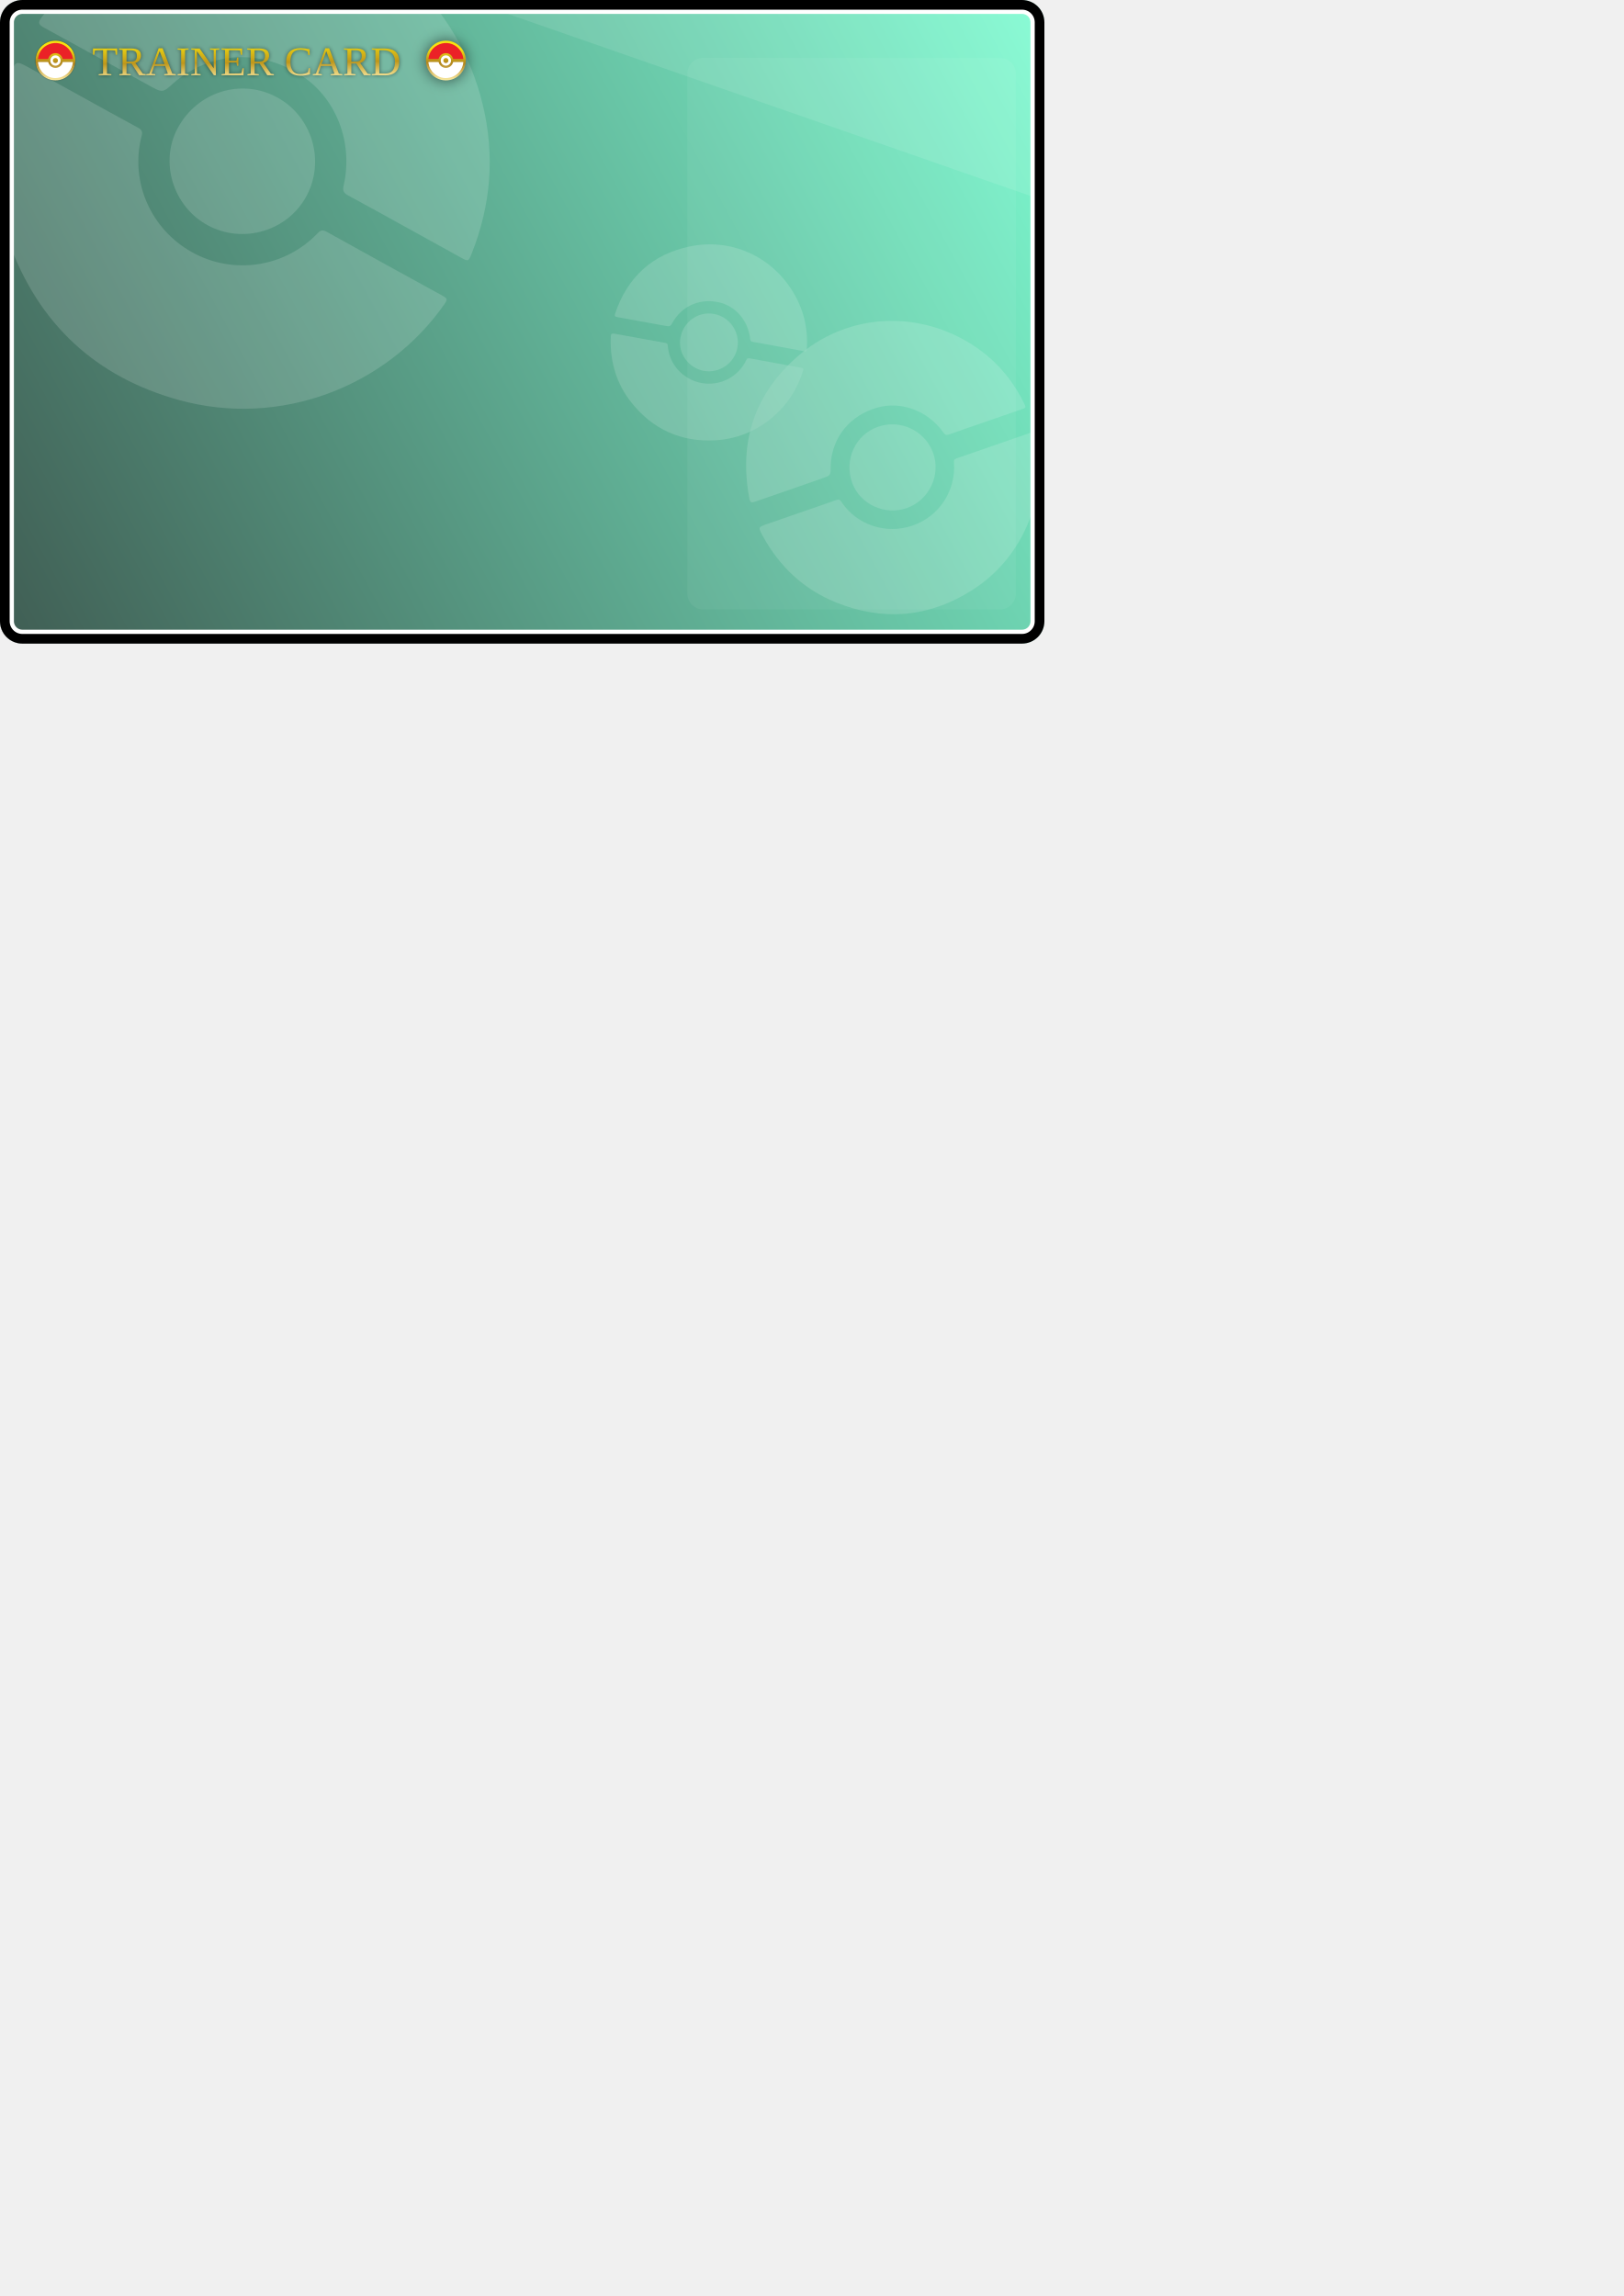
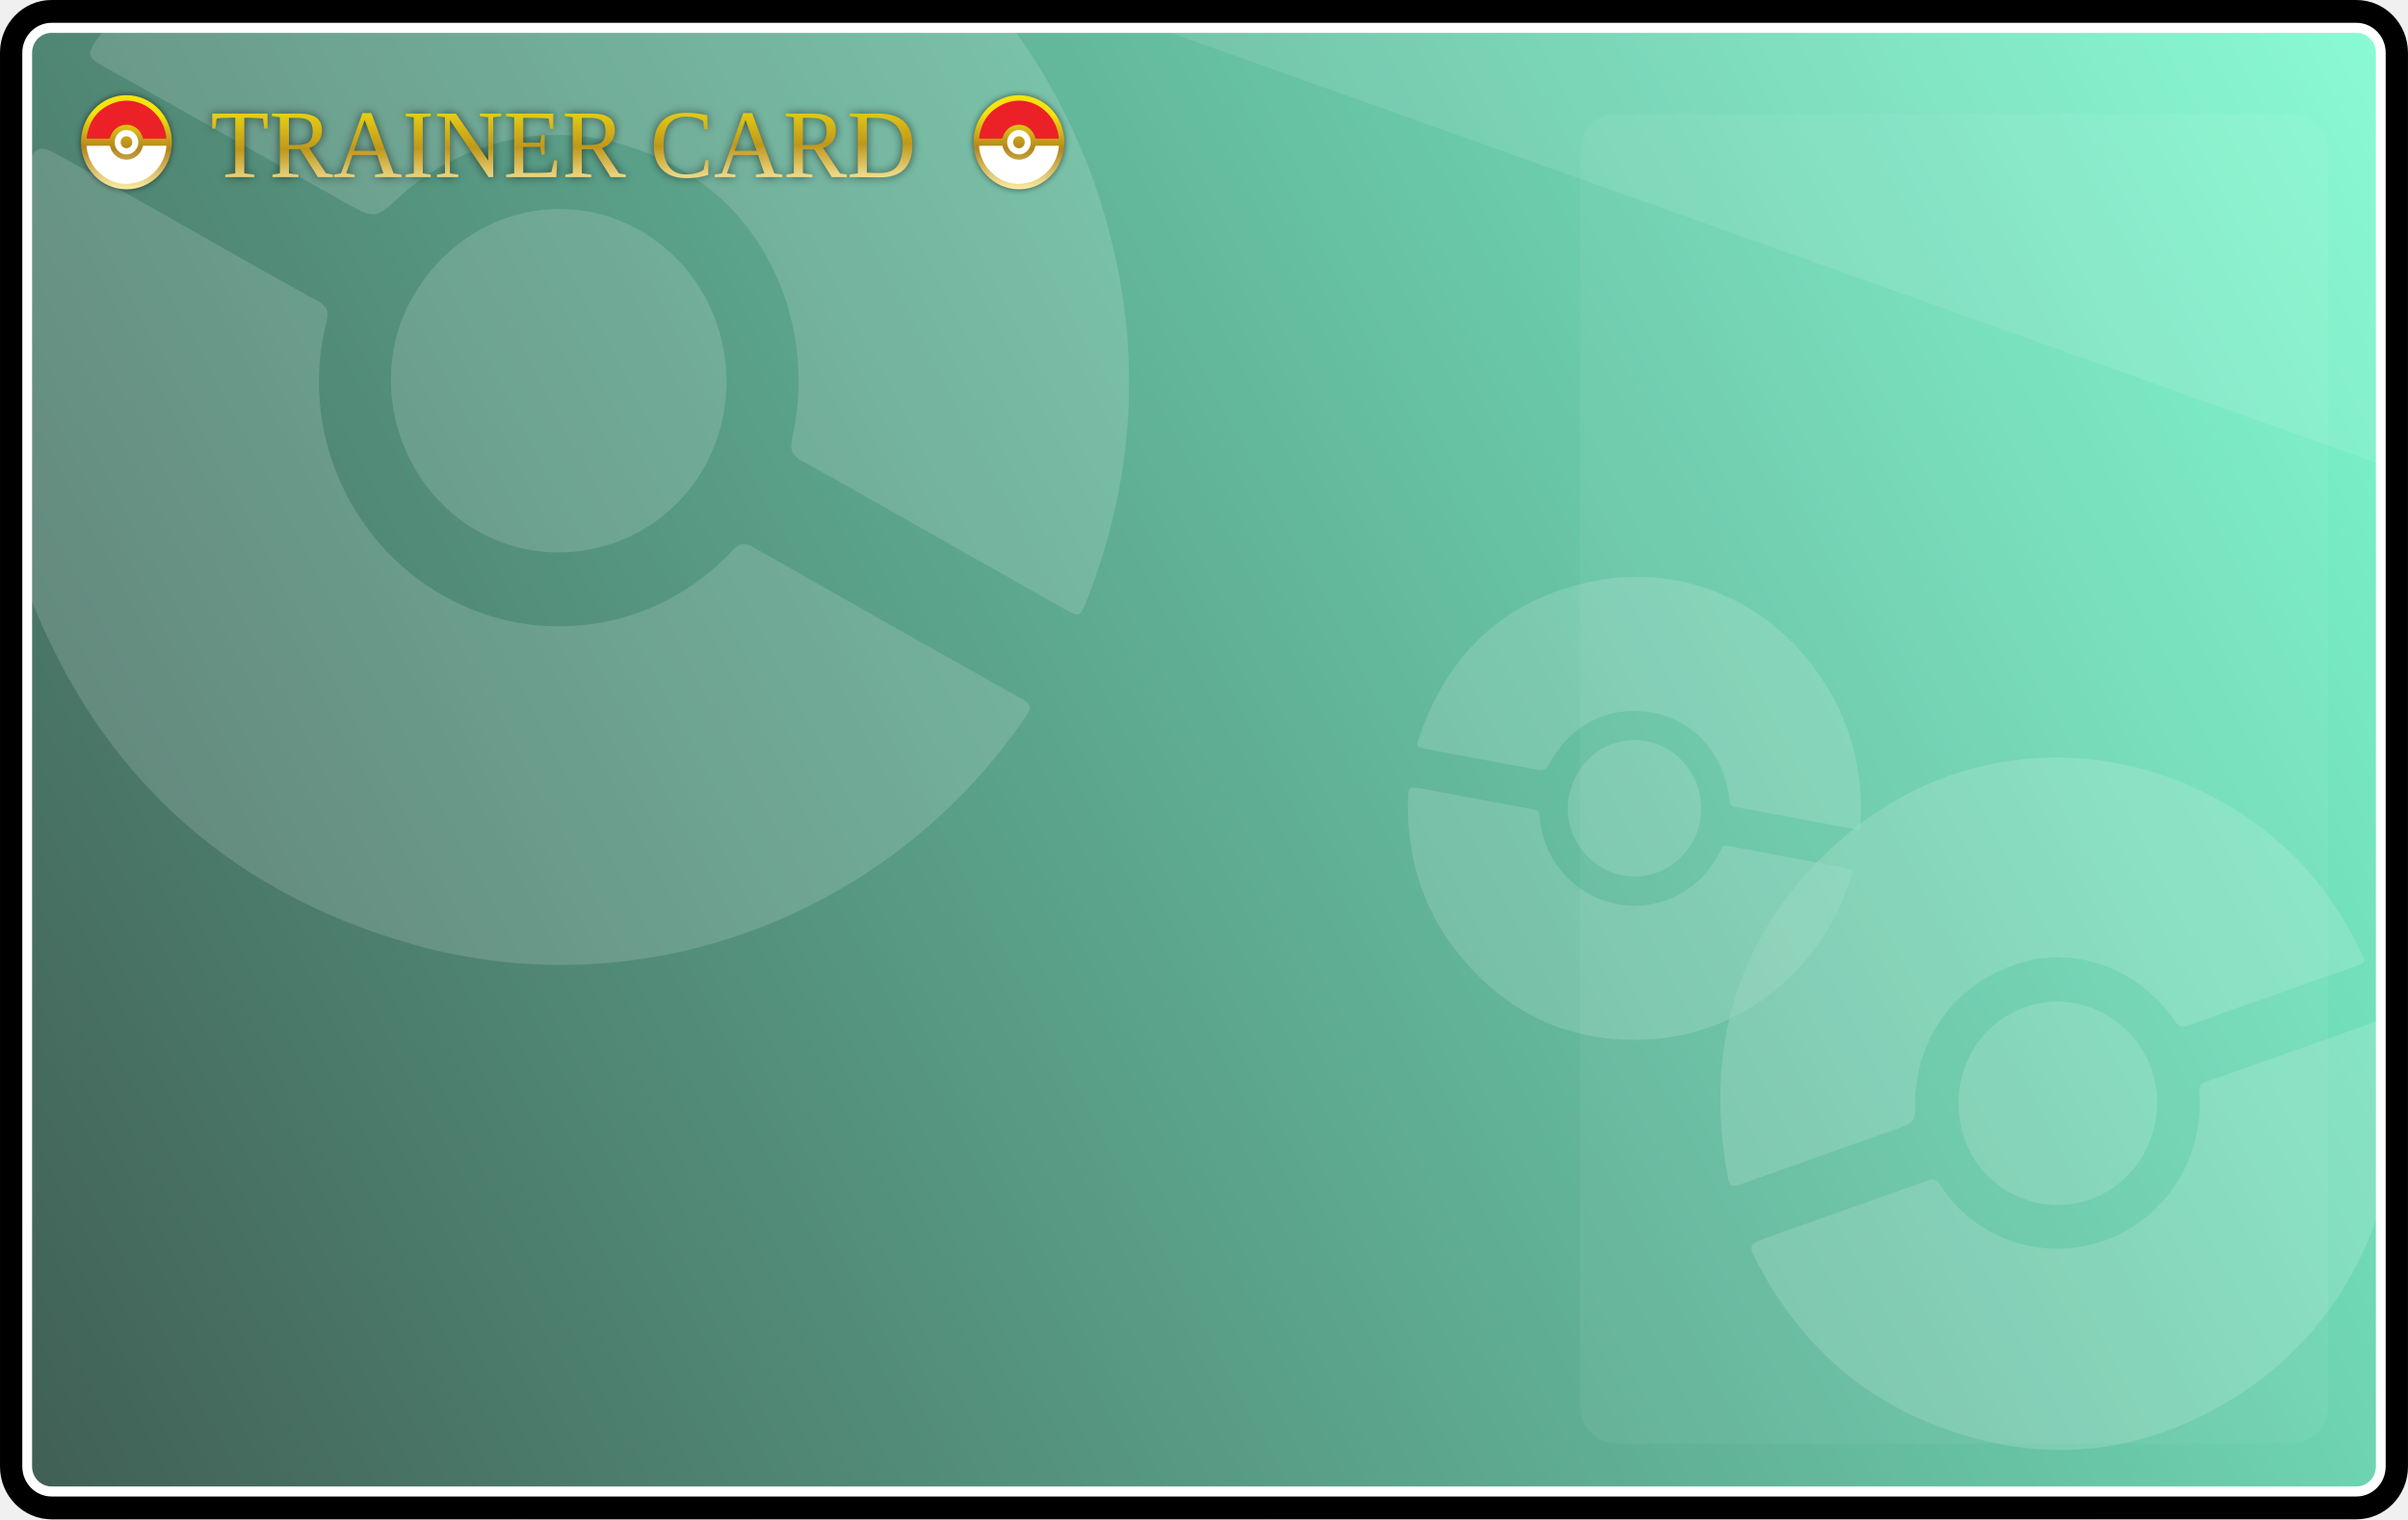
- <svg xmlns="http://www.w3.org/2000/svg" xmlns:xlink="http://www.w3.org/1999/xlink" width="210mm" height="297mm" viewBox="0 0 210 297" version="1.1" id="svg970" xml:space="preserve">
+ <svg xmlns="http://www.w3.org/2000/svg" xmlns:xlink="http://www.w3.org/1999/xlink" width="634" height="400" viewBox="0 0 167.746 105.833" version="1.1" id="svg970" xml:space="preserve">
  <defs id="defs967">
    <linearGradient id="linearGradient25363">
      <stop style="stop-color:#000000;stop-opacity:1;" offset="0" id="stop25361" />
    </linearGradient>
    <linearGradient id="linearGradient19835">
      <stop style="stop-color:#f6e20f;stop-opacity:1;" offset="0" id="stop19831" />
      <stop style="stop-color:#bf971b;stop-opacity:1;" offset="0.564" id="stop21012" />
      <stop style="stop-color:#f8e79e;stop-opacity:1;" offset="1" id="stop19833" />
    </linearGradient>
    <rect x="44.548" y="20.506" width="161.927" height="45.608" id="rect19270" />
    <linearGradient id="linearGradient11449">
      <stop style="stop-color:#fff1aa;stop-opacity:1;" offset="0" id="stop11445" />
      <stop style="stop-color:#b2861e;stop-opacity:1;" offset="0.434" id="stop11457" />
      <stop style="stop-color:#f6e20f;stop-opacity:1;" offset="0.778" id="stop11447" />
    </linearGradient>
    <linearGradient id="linearGradient10378">
      <stop style="stop-color:#2d2d2d;stop-opacity:1;" offset="0" id="stop10374" />
      <stop style="stop-color:#7fffd4;stop-opacity:1;" offset="1" id="stop10376" />
    </linearGradient>
    <clipPath clipPathUnits="userSpaceOnUse" id="clipPath2619">
      <path style="display:inline;opacity:1;fill:#000000;fill-opacity:0;stroke:#000000;stroke-width:0;stroke-linejoin:round;stroke-dasharray:none;stroke-opacity:1" xlink:href="#rect1572" id="path2621" d="m 40.123,56.496 c -1.607,0 -2.9,1.294 -2.9,2.9 v 77.455 c 0,1.607 1.294,2.9 2.9,2.9 H 169.402 c 1.607,0 2.898,-1.294 2.898,-2.9 V 59.396 c 0,-1.607 -1.292,-2.9 -2.898,-2.9 z" />
    </clipPath>
    <clipPath clipPathUnits="userSpaceOnUse" id="clipPath2626">
      <path style="display:inline;opacity:1;fill:#000000;fill-opacity:0;stroke:#000000;stroke-width:0;stroke-linejoin:round;stroke-dasharray:none;stroke-opacity:1" xlink:href="#rect1572" id="path2628" d="m 40.123,56.496 c -1.607,0 -2.9,1.294 -2.9,2.9 v 77.455 c 0,1.607 1.294,2.9 2.9,2.9 H 169.402 c 1.607,0 2.898,-1.294 2.898,-2.9 V 59.396 c 0,-1.607 -1.292,-2.9 -2.898,-2.9 z" transform="matrix(12.55183,0,0,12.55183,-405.5341,-516.601)" />
    </clipPath>
    <clipPath clipPathUnits="userSpaceOnUse" id="clipPath7272">
      <path style="display:inline;opacity:1;fill:#000000;fill-opacity:0;stroke:#000000;stroke-width:0;stroke-linejoin:round;stroke-dasharray:none;stroke-opacity:1" xlink:href="#rect1572" id="path7274" d="m 40.123,56.496 c -1.607,0 -2.9,1.294 -2.9,2.9 v 77.455 c 0,1.607 1.294,2.9 2.9,2.9 H 169.402 c 1.607,0 2.898,-1.294 2.898,-2.9 V 59.396 c 0,-1.607 -1.292,-2.9 -2.898,-2.9 z" />
    </clipPath>
-     <linearGradient xlink:href="#linearGradient10378" id="linearGradient10380" x1="-2.748" y1="166.624" x2="181.523" y2="66.56" gradientUnits="userSpaceOnUse" />
    <clipPath clipPathUnits="userSpaceOnUse" id="clipPath11404">
      <path style="display:inline;opacity:1;fill:#000000;fill-opacity:0;stroke:#000000;stroke-width:0;stroke-linejoin:round;stroke-dasharray:none;stroke-opacity:1" xlink:href="#rect1572" id="path11406" d="m 40.123,56.496 c -1.607,0 -2.9,1.294 -2.9,2.9 v 77.455 c 0,1.607 1.294,2.9 2.9,2.9 H 169.402 c 1.607,0 2.898,-1.294 2.898,-2.9 V 59.396 c 0,-1.607 -1.292,-2.9 -2.898,-2.9 z" transform="rotate(-19.20477)" />
    </clipPath>
    <style id="style11411">.cls-1{fill:#010101;}.cls-2{fill:#fff;}.cls-3{fill:#eb2127;}</style>
    <linearGradient xlink:href="#linearGradient11449" id="linearGradient11451" x1="775.608" y1="1204.161" x2="798.177" y2="248.323" gradientUnits="userSpaceOnUse" spreadMethod="pad" />
    <linearGradient xlink:href="#linearGradient11449" id="linearGradient19211" gradientUnits="userSpaceOnUse" x1="775.608" y1="1204.161" x2="798.177" y2="248.323" spreadMethod="pad" />
    <linearGradient xlink:href="#linearGradient11449" id="linearGradient19213" gradientUnits="userSpaceOnUse" x1="775.608" y1="1204.161" x2="798.177" y2="248.323" spreadMethod="pad" />
    <linearGradient xlink:href="#linearGradient11449" id="linearGradient11451-2" x1="775.608" y1="1204.161" x2="798.177" y2="248.323" gradientUnits="userSpaceOnUse" spreadMethod="pad" />
    <linearGradient xlink:href="#linearGradient19835" id="linearGradient19837" gradientUnits="userSpaceOnUse" x1="104.047" y1="22.097" x2="104.22" y2="39.952" spreadMethod="pad" />
    <rect x="44.548" y="20.506" width="161.927" height="45.608" id="rect25324" />
    <linearGradient xlink:href="#linearGradient25363" id="linearGradient25365" x1="44.488" y1="30.921" x2="193.043" y2="30.921" gradientUnits="userSpaceOnUse" />
-     <filter style="color-interpolation-filters:sRGB;" id="filter25920" x="-0.016" y="-0.159" width="1.032" height="1.317">
+     <filter style="color-interpolation-filters:sRGB" id="filter25920" x="-0.016" y="-0.159" width="1.032" height="1.317">
      <feFlood flood-opacity="0.498" flood-color="rgb(0,0,0)" result="flood" id="feFlood25910" />
      <feComposite in="flood" in2="SourceGraphic" operator="in" result="composite1" id="feComposite25912" />
      <feGaussianBlur in="composite1" stdDeviation="1" result="blur" id="feGaussianBlur25914" />
      <feOffset dx="0" dy="0" result="offset" id="feOffset25916" />
      <feComposite in="SourceGraphic" in2="offset" operator="over" result="composite2" id="feComposite25918" />
    </filter>
-     <filter style="color-interpolation-filters:sRGB;" id="filter26544" x="-0.407" y="-0.408" width="1.815" height="1.816">
+     <filter style="color-interpolation-filters:sRGB" id="filter26544" x="-0.407" y="-0.408" width="1.815" height="1.816">
      <feFlood flood-opacity="0.584" flood-color="rgb(0,0,0)" result="flood" id="feFlood26534" />
      <feComposite in="flood" in2="SourceGraphic" operator="in" result="composite1" id="feComposite26536" />
      <feGaussianBlur in="composite1" stdDeviation="154.517" result="blur" id="feGaussianBlur26538" />
      <feOffset dx="0" dy="0" result="offset" id="feOffset26540" />
      <feComposite in="SourceGraphic" in2="offset" operator="over" result="composite2" id="feComposite26542" />
    </filter>
-     <filter style="color-interpolation-filters:sRGB;" id="filter26556" x="-0.055" y="-0.055" width="1.11" height="1.11">
+     <filter style="color-interpolation-filters:sRGB" id="filter26556" x="-0.055" y="-0.055" width="1.11" height="1.11">
      <feFlood flood-opacity="0.584" flood-color="rgb(0,0,0)" result="flood" id="feFlood26546" />
      <feComposite in="flood" in2="SourceGraphic" operator="in" result="composite1" id="feComposite26548" />
      <feGaussianBlur in="composite1" stdDeviation="20.9" result="blur" id="feGaussianBlur26550" />
      <feOffset dx="0" dy="0" result="offset" id="feOffset26552" />
      <feComposite in="SourceGraphic" in2="offset" operator="over" result="composite2" id="feComposite26554" />
    </filter>
+     <linearGradient xlink:href="#linearGradient10378" id="linearGradient1079" gradientUnits="userSpaceOnUse" x1="-2.748" y1="166.624" x2="181.523" y2="66.56" />
+     <linearGradient xlink:href="#linearGradient11449" id="linearGradient1081" gradientUnits="userSpaceOnUse" x1="775.608" y1="1204.161" x2="798.177" y2="248.323" spreadMethod="pad" />
+     <linearGradient xlink:href="#linearGradient11449" id="linearGradient1083" gradientUnits="userSpaceOnUse" x1="775.608" y1="1204.161" x2="798.177" y2="248.323" spreadMethod="pad" />
+     <filter style="color-interpolation-filters:sRGB;" id="filter1696" x="-0.081" y="-0.082" width="1.163" height="1.163">
+       <feFlood flood-opacity="0.584" flood-color="rgb(0,0,0)" result="flood" id="feFlood1686" />
+       <feComposite in="flood" in2="SourceGraphic" operator="in" result="composite1" id="feComposite1688" />
+       <feGaussianBlur in="composite1" stdDeviation="30.9" result="blur" id="feGaussianBlur1690" />
+       <feOffset dx="0" dy="0" result="offset" id="feOffset1692" />
+       <feComposite in="SourceGraphic" in2="offset" operator="over" result="composite2" id="feComposite1694" />
+     </filter>
+     <filter style="color-interpolation-filters:sRGB;" id="filter2072" x="-0.079" y="-0.079" width="1.158" height="1.158">
+       <feFlood flood-opacity="0.584" flood-color="rgb(0,0,0)" result="flood" id="feFlood2062" />
+       <feComposite in="flood" in2="SourceGraphic" operator="in" result="composite1" id="feComposite2064" />
+       <feGaussianBlur in="composite1" stdDeviation="30" result="blur" id="feGaussianBlur2066" />
+       <feOffset dx="0" dy="0" result="offset" id="feOffset2068" />
+       <feComposite in="SourceGraphic" in2="offset" operator="over" result="composite2" id="feComposite2070" />
+     </filter>
+     <filter style="color-interpolation-filters:sRGB;" id="filter2156" x="-0.016" y="-0.159" width="1.032" height="1.317">
+       <feFlood flood-opacity="0.584" flood-color="rgb(0,0,0)" result="flood" id="feFlood2146" />
+       <feComposite in="flood" in2="SourceGraphic" operator="in" result="composite1" id="feComposite2148" />
+       <feGaussianBlur in="composite1" stdDeviation="1" result="blur" id="feGaussianBlur2150" />
+       <feOffset dx="0" dy="0" result="offset" id="feOffset2152" />
+       <feComposite in="SourceGraphic" in2="offset" operator="over" result="composite2" id="feComposite2154" />
+     </filter>
+     <filter style="color-interpolation-filters:sRGB;" id="filter2312" x="-0.079" y="-0.079" width="1.158" height="1.158">
+       <feFlood flood-opacity="0.584" flood-color="rgb(0,0,0)" result="flood" id="feFlood2302" />
+       <feComposite in="flood" in2="SourceGraphic" operator="in" result="composite1" id="feComposite2304" />
+       <feGaussianBlur in="composite1" stdDeviation="30" result="blur" id="feGaussianBlur2306" />
+       <feOffset dx="0" dy="0" result="offset" id="feOffset2308" />
+       <feComposite in="SourceGraphic" in2="offset" operator="over" result="composite2" id="feComposite2310" />
+     </filter>
+     <filter style="color-interpolation-filters:sRGB;" id="filter5565" x="-0.049" y="-0.05" width="1.098" height="1.1">
+       <feFlood flood-opacity="1" flood-color="rgb(0,0,0)" result="flood" id="feFlood5555" />
+       <feComposite in="flood" in2="SourceGraphic" operator="in" result="composite1" id="feComposite5557" />
+       <feGaussianBlur in="composite1" stdDeviation="5" result="blur" id="feGaussianBlur5559" />
+       <feOffset dx="0" dy="0" result="offset" id="feOffset5561" />
+       <feComposite in="SourceGraphic" in2="offset" operator="over" result="composite2" id="feComposite5563" />
+     </filter>
  </defs>
-   <g id="layer1" transform="translate(-37.22357,-56.49681)" style="display:inline">
+   <g id="layer1" transform="matrix(1.241836,0,0,1.271182,-46.22442,-71.81681)" style="display:inline">
    <g id="layer6">
-       <path style="display:inline;opacity:1;fill:url(#linearGradient10380);fill-opacity:1;stroke:#000000;stroke-width:0;stroke-linejoin:round;stroke-dasharray:none;stroke-opacity:1" xlink:href="#rect1572" id="path7280" d="m 40.123,56.496 c -1.607,0 -2.9,1.294 -2.9,2.9 v 77.455 c 0,1.607 1.294,2.9 2.9,2.9 H 169.402 c 1.607,0 2.898,-1.294 2.898,-2.9 V 59.396 c 0,-1.607 -1.292,-2.9 -2.898,-2.9 z" />
-       <path style="display:none;opacity:1;fill:url(#linearGradient10380);fill-opacity:1;stroke:#000000;stroke-width:0;stroke-linejoin:round;stroke-dasharray:none;stroke-opacity:1" xlink:href="#rect1572" id="path28010" d="m 40.123,56.496 c -1.607,0 -2.9,1.294 -2.9,2.9 v 77.455 c 0,1.607 1.294,2.9 2.9,2.9 H 169.402 c 1.607,0 2.898,-1.294 2.898,-2.9 V 59.396 c 0,-1.607 -1.292,-2.9 -2.898,-2.9 z" />
+       <path style="display:inline;opacity:1;fill:url(#linearGradient1079);fill-opacity:1;stroke:#000000;stroke-width:0;stroke-linejoin:round;stroke-dasharray:none;stroke-opacity:1" xlink:href="#rect1572" id="path7280" d="m 40.123,56.496 c -1.607,0 -2.9,1.294 -2.9,2.9 v 77.455 c 0,1.607 1.294,2.9 2.9,2.9 H 169.402 c 1.607,0 2.898,-1.294 2.898,-2.9 V 59.396 c 0,-1.607 -1.292,-2.9 -2.898,-2.9 z" />
    </g>
    <g id="layer8">
      <rect style="opacity:0.1;fill:#ffffff;fill-opacity:1;stroke:none;stroke-width:3.6;stroke-linejoin:round;stroke-dasharray:none;stroke-opacity:1" id="rect10409" width="96.705" height="42.862" x="100.324" y="-21.659" rx="0" ry="0" transform="rotate(19.20477)" clip-path="url(#clipPath11404)" />
    </g>
    <g id="layer3" style="opacity:0.287">
      <g id="g1037" transform="matrix(0.03158867,-0.0350818,0.0350818,0.03158867,122.3229,118.5708)" style="opacity:0.5">
        <path class="cls-2" d="m 191.651,348.105 c 31.256,17.249 62.42,34.687 93.86,51.603 6.439,3.462 7.964,6.679 6.023,13.923 -19.132,73.62 14.798,151.177 82.127,188.538 a 168.44,168.44 0 0 0 203.538,-30.824 c 5.346,-5.548 8.689,-5.873 15.005,-2.353 q 94.099,52.329 188.545,104.05 c 7.004,3.865 7.61,5.913 2.776,12.851 C 689.746,820.416 516.709,887.637 351.903,841.964 216.951,804.554 124.252,718.435 76.544,586.389 43.989,496.364 46.383,405.74 78.096,315.718 87.031,290.358 86.968,290.347 110.739,303.465 Z" id="path1031" style="fill:#ffffff" />
        <path class="cls-3" d="m 718.429,560.229 c -30.591,-16.882 -61.065,-33.996 -91.865,-50.479 -7.355,-3.933 -8.881,-8.019 -7.038,-16.036 16.195,-70.306 -12.759,-143.655 -70.605,-179.884 -65.165,-40.827 -141.004,-37.518 -199.752,8.711 -1.762,1.392 -3.478,2.866 -5.133,4.375 -18.301,16.605 -18.301,16.605 -40.539,4.332 -56.585,-31.227 -113.09,-62.58 -169.82,-93.545 -8.414,-4.643 -11.673,-7.492 -4.457,-16.988 C 224.407,95.42 350.785,39.067 506.577,57.756 674.499,77.852 805.924,198.522 845.422,362.541 c 19.802,82.234 13.336,163.037 -18.022,241.696 -5.277,13.204 -5.401,13.181 -18.162,6.15 q -45.408,-25.093 -90.808,-50.159 z" id="path1033" style="fill:#ffffff;fill-opacity:1" />
        <path class="cls-2" d="m 398.994,558.356 c -56.423,-30.486 -78.666,-102.668 -48.701,-158.042 32.021,-59.163 103.343,-81.172 161.151,-49.761 56.976,30.974 78.469,103.004 47.81,160.258 -30.443,56.904 -103.103,78.483 -160.26,47.546 z" id="path1035" style="fill:#ffffff" />
      </g>
      <g id="g1029" transform="matrix(0.03000168,-0.01005521,0.01005521,0.03000168,110.6842,91.73216)" style="opacity:0.5">
        <path class="cls-2" d="m 191.651,348.105 c 31.256,17.249 62.42,34.687 93.86,51.603 6.439,3.462 7.964,6.679 6.023,13.923 -19.132,73.62 14.798,151.177 82.127,188.538 a 168.44,168.44 0 0 0 203.538,-30.824 c 5.346,-5.548 8.689,-5.873 15.005,-2.353 q 94.099,52.329 188.545,104.05 c 7.004,3.865 7.61,5.913 2.776,12.851 C 689.746,820.416 516.709,887.637 351.903,841.964 216.951,804.554 124.252,718.435 76.544,586.389 43.989,496.364 46.383,405.74 78.096,315.718 87.031,290.358 86.968,290.347 110.739,303.465 Z" id="path1023" style="fill:#ffffff" />
        <path class="cls-3" d="m 718.429,560.229 c -30.591,-16.882 -61.065,-33.996 -91.865,-50.479 -7.355,-3.933 -8.881,-8.019 -7.038,-16.036 16.195,-70.306 -12.759,-143.655 -70.605,-179.884 -65.165,-40.827 -141.004,-37.518 -199.752,8.711 -1.762,1.392 -3.478,2.866 -5.133,4.375 -18.301,16.605 -18.301,16.605 -40.539,4.332 -56.585,-31.227 -113.09,-62.58 -169.82,-93.545 -8.414,-4.643 -11.673,-7.492 -4.457,-16.988 C 224.407,95.42 350.785,39.067 506.577,57.756 674.499,77.852 805.924,198.522 845.422,362.541 c 19.802,82.234 13.336,163.037 -18.022,241.696 -5.277,13.204 -5.401,13.181 -18.162,6.15 q -45.408,-25.093 -90.808,-50.159 z" id="path1025" style="fill:#ffffff;fill-opacity:1" />
        <path class="cls-2" d="m 398.994,558.356 c -56.423,-30.486 -78.666,-102.668 -48.701,-158.042 32.021,-59.163 103.343,-81.172 161.151,-49.761 56.976,30.974 78.469,103.004 47.81,160.258 -30.443,56.904 -103.103,78.483 -160.26,47.546 z" id="path1027" style="fill:#ffffff" />
      </g>
      <g id="g34" transform="matrix(0.07966965,0,0,0.07966965,32.30876,41.15742)" style="display:inline;opacity:0.5" clip-path="url(#clipPath2626)">
        <path class="cls-2" d="m 191.651,348.105 c 31.256,17.249 62.42,34.687 93.86,51.603 6.439,3.462 7.964,6.679 6.023,13.923 -19.132,73.62 14.798,151.177 82.127,188.538 a 168.44,168.44 0 0 0 203.538,-30.824 c 5.346,-5.548 8.689,-5.873 15.005,-2.353 q 94.099,52.329 188.545,104.05 c 7.004,3.865 7.61,5.913 2.776,12.851 C 689.746,820.416 516.709,887.637 351.903,841.964 216.951,804.554 124.252,718.435 76.544,586.389 43.989,496.364 46.383,405.74 78.096,315.718 87.031,290.358 86.968,290.347 110.739,303.465 Z" id="path17" style="fill:#ffffff" />
        <path class="cls-3" d="m 718.429,560.229 c -30.591,-16.882 -61.065,-33.996 -91.865,-50.479 -7.355,-3.933 -8.881,-8.019 -7.038,-16.036 16.195,-70.306 -12.759,-143.655 -70.605,-179.884 -65.165,-40.827 -141.004,-37.518 -199.752,8.711 -1.762,1.392 -3.478,2.866 -5.133,4.375 -18.301,16.605 -18.301,16.605 -40.539,4.332 -56.585,-31.227 -113.09,-62.58 -169.82,-93.545 -8.414,-4.643 -11.673,-7.492 -4.457,-16.988 C 224.407,95.42 350.785,39.067 506.577,57.756 674.499,77.852 805.924,198.522 845.422,362.541 c 19.802,82.234 13.336,163.037 -18.022,241.696 -5.277,13.204 -5.401,13.181 -18.162,6.15 q -45.408,-25.093 -90.808,-50.159 z" id="path19" style="fill:#ffffff;fill-opacity:1" />
        <path class="cls-2" d="m 398.994,558.356 c -56.423,-30.486 -78.666,-102.668 -48.701,-158.042 32.021,-59.163 103.343,-81.172 161.151,-49.761 56.976,30.974 78.469,103.004 47.81,160.258 -30.443,56.904 -103.103,78.483 -160.26,47.546 z" id="path21" style="fill:#ffffff" />
      </g>
    </g>
-     <g id="layer9" style="display:inline" transform="matrix(0.957291,0,0,0.957291,-0.6595927,3.193746)">
-       <g id="g11436" transform="matrix(0.00590393,0,0,0.00590393,44.37751,61.17786)" style="opacity:1;filter:url(#filter26556)">
-         <path class="cls-1" d="m 337,730 c 0.61,-252 204.75,-455.12 456.36,-454.09 251.82,1 454.28,204.19 453.77,455.38 -0.51,251.19 -204.7,454.42 -455.63,453.56 C 539.59,1184 336.4,980.67 337,730 Z" transform="translate(-337,-275.94)" id="path11417" style="fill:url(#linearGradient11451);fill-opacity:1" />
+     <g id="layer9" style="display:inline" transform="matrix(0.949115,0,0,0.9615535,-0.3526221,2.88419)">
+       <g id="g11436" transform="matrix(0.00590393,0,0,0.00590393,44.37751,61.17786)" style="opacity:1;filter:url(#filter2072)">
+         <path class="cls-1" d="m 337,730 c 0.61,-252 204.75,-455.12 456.36,-454.09 251.82,1 454.28,204.19 453.77,455.38 -0.51,251.19 -204.7,454.42 -455.63,453.56 C 539.59,1184 336.4,980.67 337,730 Z" transform="translate(-337,-275.94)" id="path11417" style="fill:url(#linearGradient1081);fill-opacity:1" />
        <path class="cls-2" d="m 510,764.63 c 35.7,0 71.41,0.21 107.11,-0.17 7.31,-0.08 10.2,2 12,9.28 18.82,73.7 86,125.21 163,125.39 A 168.44,168.44 0 0 0 955.42,773.8 c 2,-7.44 4.77,-9.34 12,-9.31 q 107.67,0.35 215.35,0 c 8,0 9.52,1.5 8.64,9.91 -17.11,163.09 -136.13,305.55 -302.49,345.19 -136.23,32.45 -259,1.84 -364.57,-90.72 -72,-63.09 -113.69,-143.59 -129.42,-237.73 -4.43,-26.52 -4.49,-26.5 22.66,-26.5 z" transform="translate(-337,-275.94)" id="path11419" />
        <path class="cls-3" d="m 1073.7,695.83 c -34.94,0 -69.89,-0.26 -104.82,0.19 -8.34,0.11 -11.65,-2.73 -13.91,-10.64 C 935.18,616 874.39,565.77 806.24,562 c -76.78,-4.26 -141.58,35.28 -170.68,104.14 -0.87,2.07 -1.66,4.19 -2.38,6.31 -8,23.38 -8,23.38 -33.4,23.38 -64.63,0 -129.25,-0.15 -193.88,0.15 -9.61,0 -13.84,-0.92 -12.11,-12.72 22.8,-155.69 106.22,-266.09 251.65,-325 156.73,-63.54 330.1,-21.39 443.93,103.13 57.07,62.43 90.45,136.3 101,220.32 1.76,14.11 1.64,14.15 -12.93,14.16 q -51.88,-0.03 -103.74,-0.04 z" transform="translate(-337,-275.94)" id="path11421" />
        <path class="cls-2" d="m 793.12,848.53 c -64.13,0.57 -118.48,-51.88 -119,-114.84 -0.55,-67.27 51.26,-121 117.05,-121.43 64.85,-0.41 118.47,52.27 119.29,117.21 C 911.3,794 858.11,848 793.12,848.53 Z" transform="translate(-337,-275.94)" id="path11423" />
-         <path class="cls-1" d="m 793.1,672.52 c 32.69,0.37 57.55,26.21 57.15,59.39 -0.39,31.86 -26.4,56.79 -59,56.55 a 57.74,57.74 0 0 1 -57.36,-58.33 c 0.42,-32.78 26.31,-57.98 59.21,-57.61 z" transform="translate(-337,-275.94)" id="path11425" style="font-variation-settings:normal;opacity:1;vector-effect:none;fill:url(#linearGradient11451);fill-opacity:1;stroke-width:1;stroke-linecap:butt;stroke-linejoin:miter;stroke-miterlimit:4;stroke-dasharray:none;stroke-dashoffset:0;stroke-opacity:1;-inkscape-stroke:none;stop-color:#000000;stop-opacity:1" />
+         <path class="cls-1" d="m 793.1,672.52 c 32.69,0.37 57.55,26.21 57.15,59.39 -0.39,31.86 -26.4,56.79 -59,56.55 a 57.74,57.74 0 0 1 -57.36,-58.33 c 0.42,-32.78 26.31,-57.98 59.21,-57.61 z" transform="translate(-337,-275.94)" id="path11425" style="font-variation-settings:normal;opacity:1;vector-effect:none;fill:url(#linearGradient1083);fill-opacity:1;stroke-width:1;stroke-linecap:butt;stroke-linejoin:miter;stroke-miterlimit:4;stroke-dasharray:none;stroke-dashoffset:0;stroke-opacity:1;-inkscape-stroke:none;stop-color:#000000;stop-opacity:1" />
      </g>
-       <g id="g19209" transform="matrix(0.00590393,0,0,0.00590393,97.12633,61.17786)" style="opacity:1;filter:url(#filter26544)">
-         <path class="cls-1" d="m 337,730 c 0.61,-252 204.75,-455.12 456.36,-454.09 251.82,1 454.28,204.19 453.77,455.38 -0.51,251.19 -204.7,454.42 -455.63,453.56 C 539.59,1184 336.4,980.67 337,730 Z" transform="translate(-337,-275.94)" id="path19199" style="fill:url(#linearGradient19211);fill-opacity:1" />
+       <g id="g19209" transform="matrix(0.00590393,0,0,0.00590393,97.12633,61.17786)" style="opacity:1">
+         <path class="cls-1" d="m 337,730 c 0.61,-252 204.75,-455.12 456.36,-454.09 251.82,1 454.28,204.19 453.77,455.38 -0.51,251.19 -204.7,454.42 -455.63,453.56 C 539.59,1184 336.4,980.67 337,730 Z" transform="translate(-337,-275.94)" id="path19199" style="fill:url(#linearGradient19211);fill-opacity:1;filter:url(#filter2312)" />
        <path class="cls-2" d="m 510,764.63 c 35.7,0 71.41,0.21 107.11,-0.17 7.31,-0.08 10.2,2 12,9.28 18.82,73.7 86,125.21 163,125.39 A 168.44,168.44 0 0 0 955.42,773.8 c 2,-7.44 4.77,-9.34 12,-9.31 q 107.67,0.35 215.35,0 c 8,0 9.52,1.5 8.64,9.91 -17.11,163.09 -136.13,305.55 -302.49,345.19 -136.23,32.45 -259,1.84 -364.57,-90.72 -72,-63.09 -113.69,-143.59 -129.42,-237.73 -4.43,-26.52 -4.49,-26.5 22.66,-26.5 z" transform="translate(-337,-275.94)" id="path19201" />
        <path class="cls-3" d="m 1073.7,695.83 c -34.94,0 -69.89,-0.26 -104.82,0.19 -8.34,0.11 -11.65,-2.73 -13.91,-10.64 C 935.18,616 874.39,565.77 806.24,562 c -76.78,-4.26 -141.58,35.28 -170.68,104.14 -0.87,2.07 -1.66,4.19 -2.38,6.31 -8,23.38 -8,23.38 -33.4,23.38 -64.63,0 -129.25,-0.15 -193.88,0.15 -9.61,0 -13.84,-0.92 -12.11,-12.72 22.8,-155.69 106.22,-266.09 251.65,-325 156.73,-63.54 330.1,-21.39 443.93,103.13 57.07,62.43 90.45,136.3 101,220.32 1.76,14.11 1.64,14.15 -12.93,14.16 q -51.88,-0.03 -103.74,-0.04 z" transform="translate(-337,-275.94)" id="path19203" />
        <path class="cls-2" d="m 793.12,848.53 c -64.13,0.57 -118.48,-51.88 -119,-114.84 -0.55,-67.27 51.26,-121 117.05,-121.43 64.85,-0.41 118.47,52.27 119.29,117.21 C 911.3,794 858.11,848 793.12,848.53 Z" transform="translate(-337,-275.94)" id="path19205" />
        <path class="cls-1" d="m 793.1,672.52 c 32.69,0.37 57.55,26.21 57.15,59.39 -0.39,31.86 -26.4,56.79 -59,56.55 a 57.74,57.74 0 0 1 -57.36,-58.33 c 0.42,-32.78 26.31,-57.98 59.21,-57.61 z" transform="translate(-337,-275.94)" id="path19207" style="font-variation-settings:normal;opacity:1;vector-effect:none;fill:url(#linearGradient19213);fill-opacity:1;stroke-width:1;stroke-linecap:butt;stroke-linejoin:miter;stroke-miterlimit:4;stroke-dasharray:none;stroke-dashoffset:0;stroke-opacity:1;-inkscape-stroke:none;stop-color:#000000;stop-opacity:1" />
      </g>
      <g id="layer10" style="font-variation-settings:normal;display:inline;opacity:1;vector-effect:none;fill:url(#linearGradient11451);fill-opacity:1;stroke-width:0.006;stroke-linecap:butt;stroke-linejoin:miter;stroke-miterlimit:4;stroke-dasharray:none;stroke-dashoffset:0;stroke-opacity:1;-inkscape-stroke:none;stop-color:#000000;stop-opacity:1" transform="matrix(1.044614,0,0,1.044614,0.6890204,-3.336233)">
-         <text xml:space="preserve" transform="matrix(0.2711951,0,0,0.2645833,37.06974,56.12263)" id="text19268" style="font-size:20px;font-variation-settings:normal;white-space:pre;shape-inside:url(#rect19270);display:inline;opacity:1;vector-effect:none;fill:url(#linearGradient19837);fill-opacity:1;stroke:none;stroke-width:0.021;stroke-linecap:butt;stroke-linejoin:miter;stroke-miterlimit:4;stroke-dasharray:none;stroke-dashoffset:0;stroke-opacity:1;-inkscape-stroke:none;filter:url(#filter25920);stop-color:#000000;stop-opacity:1">
-           <tspan x="44.547" y="38.201" id="tspan60309">TRAINER CARD</tspan>
+         <text xml:space="preserve" transform="matrix(0.2711951,0,0,0.2645833,37.06974,56.12263)" id="text19268" style="font-size:20px;font-variation-settings:normal;white-space:pre;shape-inside:url(#rect19270);display:inline;opacity:1;vector-effect:none;fill:url(#linearGradient19837);fill-opacity:1;stroke:none;stroke-width:0.021;stroke-linecap:butt;stroke-linejoin:miter;stroke-miterlimit:4;stroke-dasharray:none;stroke-dashoffset:0;stroke-opacity:1;-inkscape-stroke:none;filter:url(#filter2156);stop-color:#000000;stop-opacity:1">
+           <tspan x="44.547" y="38.201" id="tspan29165">TRAINER CARD</tspan>
        </text>
-         <text xml:space="preserve" transform="matrix(0.2711951,0,0,0.2645833,37.06974,56.12263)" id="text25322" style="font-size:20px;font-variation-settings:normal;white-space:pre;shape-inside:url(#rect25324);display:none;opacity:1;fill:#010101;fill-opacity:1;stroke:none;stroke-width:2.262;stroke-linecap:butt;stroke-linejoin:miter;stroke-miterlimit:4;stroke-dasharray:none;stroke-dashoffset:0;stroke-opacity:1;stop-color:#000000;stop-opacity:1" />
      </g>
    </g>
-     <g id="layer4">
-       <rect style="opacity:0.05;fill:#ffffff;fill-opacity:1;stroke:none;stroke-width:0;stroke-linejoin:round;stroke-dasharray:none;stroke-opacity:1" id="rect2688" width="42.482" height="71.338" x="126.124" y="63.988" rx="2.04" ry="2.04" />
+     <g id="layer4" transform="matrix(0.9981611,0,0,0.9994264,0.5279629,1.397621)">
+       <rect style="opacity:0.05;fill:#ffffff;fill-opacity:1;stroke:none;stroke-width:0;stroke-linejoin:round;stroke-dasharray:none;stroke-opacity:1" id="rect2688" width="42.05" height="72.891" x="125.558" y="61.378" rx="2.019" ry="2.084" />
    </g>
    <g id="layer5">
      <path style="display:inline;opacity:1;fill:none;fill-opacity:0;stroke:#ffffff;stroke-width:3.6;stroke-linejoin:round;stroke-dasharray:none;stroke-opacity:1" xlink:href="#rect1572" id="path5394" d="m 40.123,56.496 c -1.607,0 -2.9,1.294 -2.9,2.9 v 77.455 c 0,1.607 1.294,2.9 2.9,2.9 H 169.402 c 1.607,0 2.898,-1.294 2.898,-2.9 V 59.396 c 0,-1.607 -1.292,-2.9 -2.898,-2.9 z" clip-path="url(#clipPath7272)" />
      <path style="display:inline;opacity:1;fill:#000000;fill-opacity:0;stroke:#000000;stroke-width:2.5;stroke-linejoin:round;stroke-dasharray:none;stroke-opacity:1" xlink:href="#rect1572" id="path2252" d="m 40.123,56.496 c -1.607,0 -2.9,1.294 -2.9,2.9 v 77.455 c 0,1.607 1.294,2.9 2.9,2.9 H 169.402 c 1.607,0 2.898,-1.294 2.898,-2.9 V 59.396 c 0,-1.607 -1.292,-2.9 -2.898,-2.9 z" clip-path="url(#clipPath2619)" />
      <rect style="display:inline;opacity:1;fill:#000000;fill-opacity:0;stroke:#000000;stroke-width:0;stroke-linejoin:round;stroke-dasharray:none;stroke-opacity:1" id="rect1572" width="135.078" height="83.254" x="37.224" y="56.497" ry="2.9" rx="2.9" />
    </g>
  </g>
</svg>
